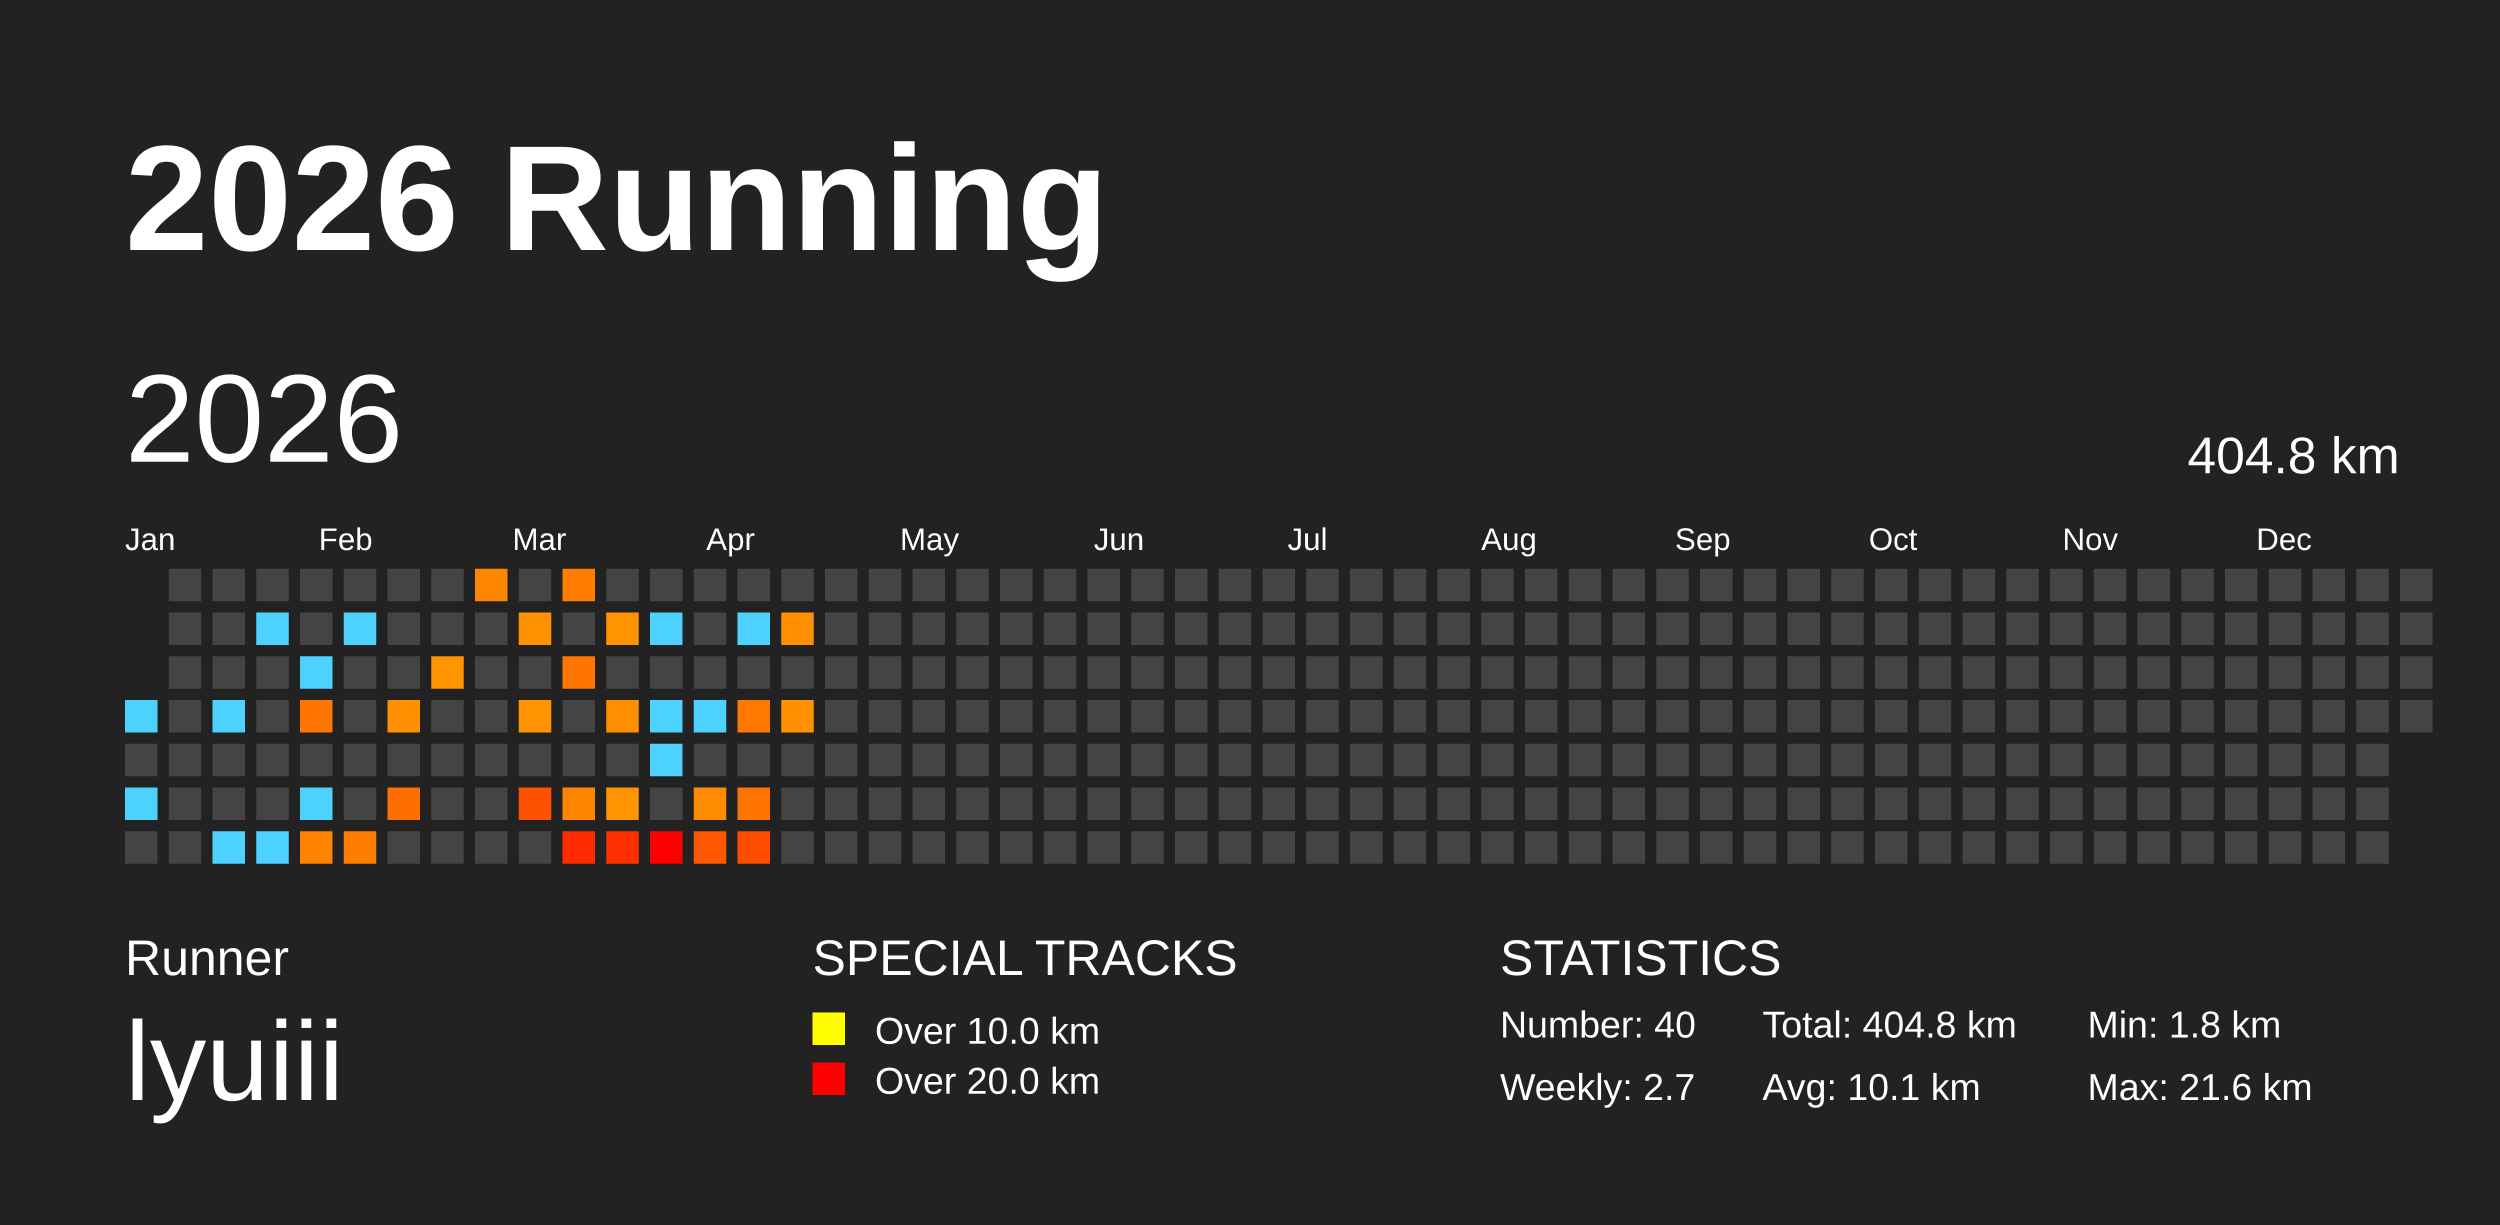
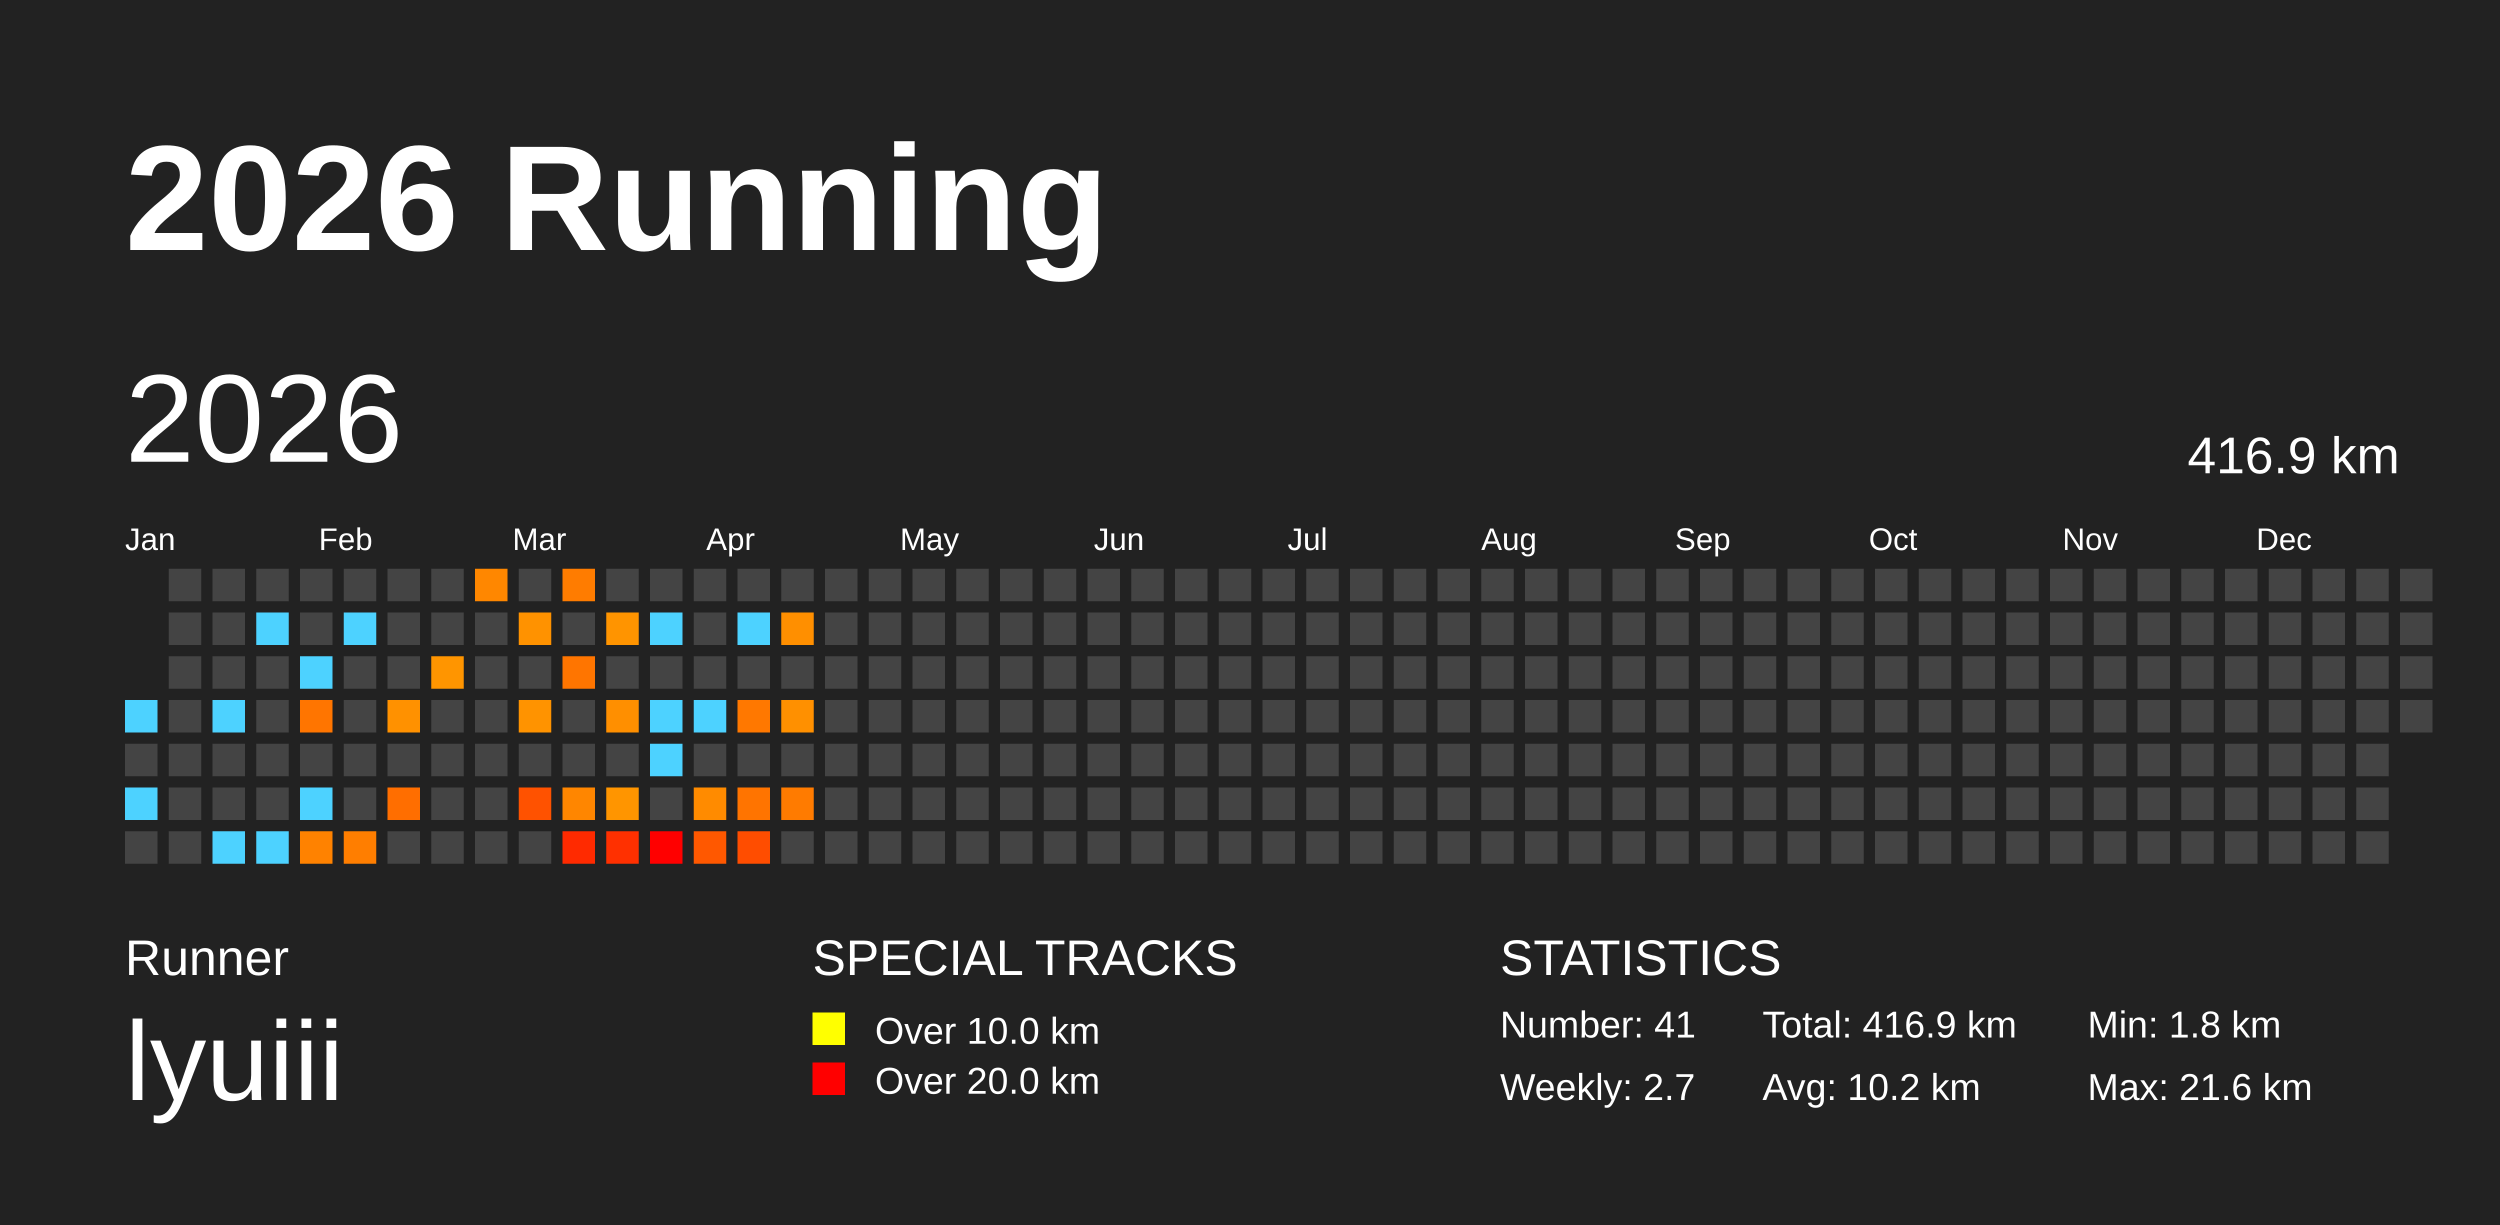
<svg xmlns="http://www.w3.org/2000/svg" baseProfile="full" height="98mm" version="1.1" viewBox="0,0,200,98" width="200mm">
  <defs />
  <rect fill="#222222" height="98" width="200" x="0" y="0" />
  <text fill="#FFFFFF" style="font-size:12px; font-family:Arial; font-weight:bold;" x="10" y="20">2026 Running</text>
  <text fill="#FFFFFF" style="font-size:4px; font-family:Arial" x="10" y="78">Runner</text>
  <text fill="#FFFFFF" style="font-size:9px; font-family:Arial" x="10" y="88">lyuiii</text>
  <text fill="#FFFFFF" style="font-size:4px; font-family:Arial" x="65" y="78">SPECIAL TRACKS</text>
  <rect fill="yellow" height="2.6" width="2.6" x="65" y="81" />
  <text fill="#FFFFFF" style="font-size:3px; font-family:Arial" x="70" y="83.5">Over 10.0 km</text>
  <rect fill="red" height="2.6" width="2.6" x="65" y="85" />
  <text fill="#FFFFFF" style="font-size:3px; font-family:Arial" x="70" y="87.5">Over 20.0 km</text>
  <text fill="#FFFFFF" style="font-size:4px; font-family:Arial" x="120" y="78">STATISTICS</text>
-   <text fill="#FFFFFF" style="font-size:3px; font-family:Arial" x="120" y="83">Number: 40</text>
+   <text fill="#FFFFFF" style="font-size:3px; font-family:Arial" x="120" y="83">Number: 41</text>
  <text fill="#FFFFFF" style="font-size:3px; font-family:Arial" x="120" y="88">Weekly: 2.7</text>
-   <text fill="#FFFFFF" style="font-size:3px; font-family:Arial" x="141" y="83">Total: 404.8 km</text>
-   <text fill="#FFFFFF" style="font-size:3px; font-family:Arial" x="141" y="88">Avg: 10.1 km</text>
+   <text fill="#FFFFFF" style="font-size:3px; font-family:Arial" x="141" y="83">Total: 416.9 km</text>
+   <text fill="#FFFFFF" style="font-size:3px; font-family:Arial" x="141" y="88">Avg: 10.2 km</text>
  <text fill="#FFFFFF" style="font-size:3px; font-family:Arial" x="167" y="83">Min: 1.8 km</text>
  <text fill="#FFFFFF" style="font-size:3px; font-family:Arial" x="167" y="88">Max: 21.6 km</text>
  <text dominant-baseline="hanging" fill="#FFFFFF" style="font-size:10.0px; font-family:Arial;" x="10" y="30">2026</text>
-   <text dominant-baseline="hanging" fill="#FFFFFF" style="font-size:4.125px; font-family:Arial;" x="175" y="35">404.8 km</text>
+   <text dominant-baseline="hanging" fill="#FFFFFF" style="font-size:4.125px; font-family:Arial;" x="175" y="35">416.9 km</text>
  <text fill="#FFFFFF" style="font-size:2.5px; font-family:Arial" x="10.0" y="44">Jan</text>
  <text fill="#FFFFFF" style="font-size:2.5px; font-family:Arial" x="25.5" y="44">Feb</text>
  <text fill="#FFFFFF" style="font-size:2.5px; font-family:Arial" x="41.0" y="44">Mar</text>
  <text fill="#FFFFFF" style="font-size:2.5px; font-family:Arial" x="56.5" y="44">Apr</text>
  <text fill="#FFFFFF" style="font-size:2.5px; font-family:Arial" x="72.0" y="44">May</text>
  <text fill="#FFFFFF" style="font-size:2.5px; font-family:Arial" x="87.5" y="44">Jun</text>
  <text fill="#FFFFFF" style="font-size:2.5px; font-family:Arial" x="103.0" y="44">Jul</text>
  <text fill="#FFFFFF" style="font-size:2.5px; font-family:Arial" x="118.5" y="44">Aug</text>
  <text fill="#FFFFFF" style="font-size:2.5px; font-family:Arial" x="134.0" y="44">Sep</text>
  <text fill="#FFFFFF" style="font-size:2.5px; font-family:Arial" x="149.5" y="44">Oct</text>
  <text fill="#FFFFFF" style="font-size:2.5px; font-family:Arial" x="165.0" y="44">Nov</text>
  <text fill="#FFFFFF" style="font-size:2.5px; font-family:Arial" x="180.5" y="44">Dec</text>
  <rect fill="#4dd2ff" height="2.6" width="2.6" x="10.0" y="56.0" />
  <rect fill="#444444" height="2.6" width="2.6" x="10.0" y="59.5" />
  <rect fill="#4dd2ff" height="2.6" width="2.6" x="10.0" y="63.0" />
  <rect fill="#444444" height="2.6" width="2.6" x="10.0" y="66.5" />
  <rect fill="#444444" height="2.6" width="2.6" x="13.5" y="45.5" />
  <rect fill="#444444" height="2.6" width="2.6" x="13.5" y="49.0" />
  <rect fill="#444444" height="2.6" width="2.6" x="13.5" y="52.5" />
  <rect fill="#444444" height="2.6" width="2.6" x="13.5" y="56.0" />
  <rect fill="#444444" height="2.6" width="2.6" x="13.5" y="59.5" />
  <rect fill="#444444" height="2.6" width="2.6" x="13.5" y="63.0" />
  <rect fill="#444444" height="2.6" width="2.6" x="13.5" y="66.5" />
  <rect fill="#444444" height="2.6" width="2.6" x="17.0" y="45.5" />
  <rect fill="#444444" height="2.6" width="2.6" x="17.0" y="49.0" />
  <rect fill="#444444" height="2.6" width="2.6" x="17.0" y="52.5" />
  <rect fill="#4dd2ff" height="2.6" width="2.6" x="17.0" y="56.0" />
  <rect fill="#444444" height="2.6" width="2.6" x="17.0" y="59.5" />
  <rect fill="#444444" height="2.6" width="2.6" x="17.0" y="63.0" />
  <rect fill="#4dd2ff" height="2.6" width="2.6" x="17.0" y="66.5" />
  <rect fill="#444444" height="2.6" width="2.6" x="20.5" y="45.5" />
  <rect fill="#4dd2ff" height="2.6" width="2.6" x="20.5" y="49.0" />
  <rect fill="#444444" height="2.6" width="2.6" x="20.5" y="52.5" />
  <rect fill="#444444" height="2.6" width="2.6" x="20.5" y="56.0" />
  <rect fill="#444444" height="2.6" width="2.6" x="20.5" y="59.5" />
  <rect fill="#444444" height="2.6" width="2.6" x="20.5" y="63.0" />
  <rect fill="#4dd2ff" height="2.6" width="2.6" x="20.5" y="66.5" />
  <rect fill="#444444" height="2.6" width="2.6" x="24.0" y="45.5" />
  <rect fill="#444444" height="2.6" width="2.6" x="24.0" y="49.0" />
  <rect fill="#4dd2ff" height="2.6" width="2.6" x="24.0" y="52.5" />
  <rect fill="#ff7500" height="2.6" width="2.6" x="24.0" y="56.0" />
  <rect fill="#444444" height="2.6" width="2.6" x="24.0" y="59.5" />
  <rect fill="#4dd2ff" height="2.6" width="2.6" x="24.0" y="63.0" />
  <rect fill="#ff8200" height="2.6" width="2.6" x="24.0" y="66.5" />
  <rect fill="#444444" height="2.6" width="2.6" x="27.5" y="45.5" />
  <rect fill="#4dd2ff" height="2.6" width="2.6" x="27.5" y="49.0" />
  <rect fill="#444444" height="2.6" width="2.6" x="27.5" y="52.5" />
  <rect fill="#444444" height="2.6" width="2.6" x="27.5" y="56.0" />
  <rect fill="#444444" height="2.6" width="2.6" x="27.5" y="59.5" />
  <rect fill="#444444" height="2.6" width="2.6" x="27.5" y="63.0" />
  <rect fill="#ff7e00" height="2.6" width="2.6" x="27.5" y="66.5" />
  <rect fill="#444444" height="2.6" width="2.6" x="31.0" y="45.5" />
  <rect fill="#444444" height="2.6" width="2.6" x="31.0" y="49.0" />
  <rect fill="#444444" height="2.6" width="2.6" x="31.0" y="52.5" />
  <rect fill="#ff9100" height="2.6" width="2.6" x="31.0" y="56.0" />
  <rect fill="#444444" height="2.6" width="2.6" x="31.0" y="59.5" />
  <rect fill="#ff6e00" height="2.6" width="2.6" x="31.0" y="63.0" />
  <rect fill="#444444" height="2.6" width="2.6" x="31.0" y="66.5" />
  <rect fill="#444444" height="2.6" width="2.6" x="34.5" y="45.5" />
  <rect fill="#444444" height="2.6" width="2.6" x="34.5" y="49.0" />
  <rect fill="#ff9500" height="2.6" width="2.6" x="34.5" y="52.5" />
  <rect fill="#444444" height="2.6" width="2.6" x="34.5" y="56.0" />
  <rect fill="#444444" height="2.6" width="2.6" x="34.5" y="59.5" />
  <rect fill="#444444" height="2.6" width="2.6" x="34.5" y="63.0" />
  <rect fill="#444444" height="2.6" width="2.6" x="34.5" y="66.5" />
  <rect fill="#ff8700" height="2.6" width="2.6" x="38.0" y="45.5" />
  <rect fill="#444444" height="2.6" width="2.6" x="38.0" y="49.0" />
  <rect fill="#444444" height="2.6" width="2.6" x="38.0" y="52.5" />
  <rect fill="#444444" height="2.6" width="2.6" x="38.0" y="56.0" />
  <rect fill="#444444" height="2.6" width="2.6" x="38.0" y="59.5" />
  <rect fill="#444444" height="2.6" width="2.6" x="38.0" y="63.0" />
  <rect fill="#444444" height="2.6" width="2.6" x="38.0" y="66.5" />
  <rect fill="#444444" height="2.6" width="2.6" x="41.5" y="45.5" />
  <rect fill="#ff9200" height="2.6" width="2.6" x="41.5" y="49.0" />
  <rect fill="#444444" height="2.6" width="2.6" x="41.5" y="52.5" />
  <rect fill="#ff9300" height="2.6" width="2.6" x="41.5" y="56.0" />
  <rect fill="#444444" height="2.6" width="2.6" x="41.5" y="59.5" />
  <rect fill="#ff5200" height="2.6" width="2.6" x="41.5" y="63.0" />
  <rect fill="#444444" height="2.6" width="2.6" x="41.5" y="66.5" />
  <rect fill="#ff7c00" height="2.6" width="2.6" x="45.0" y="45.5" />
  <rect fill="#444444" height="2.6" width="2.6" x="45.0" y="49.0" />
  <rect fill="#ff7500" height="2.6" width="2.6" x="45.0" y="52.5" />
  <rect fill="#444444" height="2.6" width="2.6" x="45.0" y="56.0" />
  <rect fill="#444444" height="2.6" width="2.6" x="45.0" y="59.5" />
  <rect fill="#ff8600" height="2.6" width="2.6" x="45.0" y="63.0" />
  <rect fill="#ff2a00" height="2.6" width="2.6" x="45.0" y="66.5" />
  <rect fill="#444444" height="2.6" width="2.6" x="48.5" y="45.5" />
  <rect fill="#ff9400" height="2.6" width="2.6" x="48.5" y="49.0" />
  <rect fill="#444444" height="2.6" width="2.6" x="48.5" y="52.5" />
  <rect fill="#ff8f00" height="2.6" width="2.6" x="48.5" y="56.0" />
  <rect fill="#444444" height="2.6" width="2.6" x="48.5" y="59.5" />
  <rect fill="#ff9500" height="2.6" width="2.6" x="48.5" y="63.0" />
  <rect fill="#ff3000" height="2.6" width="2.6" x="48.5" y="66.5" />
  <rect fill="#444444" height="2.6" width="2.6" x="52.0" y="45.5" />
  <rect fill="#4dd2ff" height="2.6" width="2.6" x="52.0" y="49.0" />
  <rect fill="#444444" height="2.6" width="2.6" x="52.0" y="52.5" />
  <rect fill="#4dd2ff" height="2.6" width="2.6" x="52.0" y="56.0" />
  <rect fill="#4dd2ff" height="2.6" width="2.6" x="52.0" y="59.5" />
  <rect fill="#444444" height="2.6" width="2.6" x="52.0" y="63.0" />
  <rect fill="red" height="2.6" width="2.6" x="52.0" y="66.5" />
  <rect fill="#444444" height="2.6" width="2.6" x="55.5" y="45.5" />
  <rect fill="#444444" height="2.6" width="2.6" x="55.5" y="49.0" />
  <rect fill="#444444" height="2.6" width="2.6" x="55.5" y="52.5" />
  <rect fill="#4dd2ff" height="2.6" width="2.6" x="55.5" y="56.0" />
  <rect fill="#444444" height="2.6" width="2.6" x="55.5" y="59.5" />
  <rect fill="#ff8b00" height="2.6" width="2.6" x="55.5" y="63.0" />
  <rect fill="#ff5800" height="2.6" width="2.6" x="55.5" y="66.5" />
  <rect fill="#444444" height="2.6" width="2.6" x="59.0" y="45.5" />
  <rect fill="#4dd2ff" height="2.6" width="2.6" x="59.0" y="49.0" />
  <rect fill="#444444" height="2.6" width="2.6" x="59.0" y="52.5" />
  <rect fill="#ff7800" height="2.6" width="2.6" x="59.0" y="56.0" />
  <rect fill="#444444" height="2.6" width="2.6" x="59.0" y="59.5" />
  <rect fill="#ff7400" height="2.6" width="2.6" x="59.0" y="63.0" />
  <rect fill="#ff4d00" height="2.6" width="2.6" x="59.0" y="66.5" />
  <rect fill="#444444" height="2.6" width="2.6" x="62.5" y="45.5" />
  <rect fill="#ff8f00" height="2.6" width="2.6" x="62.5" y="49.0" />
  <rect fill="#444444" height="2.6" width="2.6" x="62.5" y="52.5" />
  <rect fill="#ff9000" height="2.6" width="2.6" x="62.5" y="56.0" />
  <rect fill="#444444" height="2.6" width="2.6" x="62.5" y="59.5" />
-   <rect fill="#444444" height="2.6" width="2.6" x="62.5" y="63.0" />
+   <rect fill="#ff7b00" height="2.6" width="2.6" x="62.5" y="63.0" />
  <rect fill="#444444" height="2.6" width="2.6" x="62.5" y="66.5" />
  <rect fill="#444444" height="2.6" width="2.6" x="66.0" y="45.5" />
  <rect fill="#444444" height="2.6" width="2.6" x="66.0" y="49.0" />
  <rect fill="#444444" height="2.6" width="2.6" x="66.0" y="52.5" />
  <rect fill="#444444" height="2.6" width="2.6" x="66.0" y="56.0" />
  <rect fill="#444444" height="2.6" width="2.6" x="66.0" y="59.5" />
  <rect fill="#444444" height="2.6" width="2.6" x="66.0" y="63.0" />
  <rect fill="#444444" height="2.6" width="2.6" x="66.0" y="66.5" />
  <rect fill="#444444" height="2.6" width="2.6" x="69.5" y="45.5" />
  <rect fill="#444444" height="2.6" width="2.6" x="69.5" y="49.0" />
  <rect fill="#444444" height="2.6" width="2.6" x="69.5" y="52.5" />
  <rect fill="#444444" height="2.6" width="2.6" x="69.5" y="56.0" />
  <rect fill="#444444" height="2.6" width="2.6" x="69.5" y="59.5" />
  <rect fill="#444444" height="2.6" width="2.6" x="69.5" y="63.0" />
  <rect fill="#444444" height="2.6" width="2.6" x="69.5" y="66.5" />
  <rect fill="#444444" height="2.6" width="2.6" x="73.0" y="45.5" />
  <rect fill="#444444" height="2.6" width="2.6" x="73.0" y="49.0" />
  <rect fill="#444444" height="2.6" width="2.6" x="73.0" y="52.5" />
  <rect fill="#444444" height="2.6" width="2.6" x="73.0" y="56.0" />
  <rect fill="#444444" height="2.6" width="2.6" x="73.0" y="59.5" />
  <rect fill="#444444" height="2.6" width="2.6" x="73.0" y="63.0" />
  <rect fill="#444444" height="2.6" width="2.6" x="73.0" y="66.5" />
  <rect fill="#444444" height="2.6" width="2.6" x="76.5" y="45.5" />
  <rect fill="#444444" height="2.6" width="2.6" x="76.5" y="49.0" />
  <rect fill="#444444" height="2.6" width="2.6" x="76.5" y="52.5" />
  <rect fill="#444444" height="2.6" width="2.6" x="76.5" y="56.0" />
  <rect fill="#444444" height="2.6" width="2.6" x="76.5" y="59.5" />
  <rect fill="#444444" height="2.6" width="2.6" x="76.5" y="63.0" />
  <rect fill="#444444" height="2.6" width="2.6" x="76.5" y="66.5" />
  <rect fill="#444444" height="2.6" width="2.6" x="80.0" y="45.5" />
  <rect fill="#444444" height="2.6" width="2.6" x="80.0" y="49.0" />
  <rect fill="#444444" height="2.6" width="2.6" x="80.0" y="52.5" />
  <rect fill="#444444" height="2.6" width="2.6" x="80.0" y="56.0" />
  <rect fill="#444444" height="2.6" width="2.6" x="80.0" y="59.5" />
  <rect fill="#444444" height="2.6" width="2.6" x="80.0" y="63.0" />
  <rect fill="#444444" height="2.6" width="2.6" x="80.0" y="66.5" />
  <rect fill="#444444" height="2.6" width="2.6" x="83.5" y="45.5" />
  <rect fill="#444444" height="2.6" width="2.6" x="83.5" y="49.0" />
  <rect fill="#444444" height="2.6" width="2.6" x="83.5" y="52.5" />
  <rect fill="#444444" height="2.6" width="2.6" x="83.5" y="56.0" />
  <rect fill="#444444" height="2.6" width="2.6" x="83.5" y="59.5" />
  <rect fill="#444444" height="2.6" width="2.6" x="83.5" y="63.0" />
  <rect fill="#444444" height="2.6" width="2.6" x="83.5" y="66.5" />
  <rect fill="#444444" height="2.6" width="2.6" x="87.0" y="45.5" />
  <rect fill="#444444" height="2.6" width="2.6" x="87.0" y="49.0" />
  <rect fill="#444444" height="2.6" width="2.6" x="87.0" y="52.5" />
  <rect fill="#444444" height="2.6" width="2.6" x="87.0" y="56.0" />
  <rect fill="#444444" height="2.6" width="2.6" x="87.0" y="59.5" />
  <rect fill="#444444" height="2.6" width="2.6" x="87.0" y="63.0" />
  <rect fill="#444444" height="2.6" width="2.6" x="87.0" y="66.5" />
  <rect fill="#444444" height="2.6" width="2.6" x="90.5" y="45.5" />
  <rect fill="#444444" height="2.6" width="2.6" x="90.5" y="49.0" />
  <rect fill="#444444" height="2.6" width="2.6" x="90.5" y="52.5" />
  <rect fill="#444444" height="2.6" width="2.6" x="90.5" y="56.0" />
  <rect fill="#444444" height="2.6" width="2.6" x="90.5" y="59.5" />
  <rect fill="#444444" height="2.6" width="2.6" x="90.5" y="63.0" />
  <rect fill="#444444" height="2.6" width="2.6" x="90.5" y="66.5" />
  <rect fill="#444444" height="2.6" width="2.6" x="94.0" y="45.5" />
  <rect fill="#444444" height="2.6" width="2.6" x="94.0" y="49.0" />
  <rect fill="#444444" height="2.6" width="2.6" x="94.0" y="52.5" />
  <rect fill="#444444" height="2.6" width="2.6" x="94.0" y="56.0" />
  <rect fill="#444444" height="2.6" width="2.6" x="94.0" y="59.5" />
  <rect fill="#444444" height="2.6" width="2.6" x="94.0" y="63.0" />
  <rect fill="#444444" height="2.6" width="2.6" x="94.0" y="66.5" />
  <rect fill="#444444" height="2.6" width="2.6" x="97.5" y="45.5" />
  <rect fill="#444444" height="2.6" width="2.6" x="97.5" y="49.0" />
  <rect fill="#444444" height="2.6" width="2.6" x="97.5" y="52.5" />
  <rect fill="#444444" height="2.6" width="2.6" x="97.5" y="56.0" />
  <rect fill="#444444" height="2.6" width="2.6" x="97.5" y="59.5" />
  <rect fill="#444444" height="2.6" width="2.6" x="97.5" y="63.0" />
  <rect fill="#444444" height="2.6" width="2.6" x="97.5" y="66.5" />
  <rect fill="#444444" height="2.6" width="2.6" x="101.0" y="45.5" />
  <rect fill="#444444" height="2.6" width="2.6" x="101.0" y="49.0" />
  <rect fill="#444444" height="2.6" width="2.6" x="101.0" y="52.5" />
  <rect fill="#444444" height="2.6" width="2.6" x="101.0" y="56.0" />
  <rect fill="#444444" height="2.6" width="2.6" x="101.0" y="59.5" />
  <rect fill="#444444" height="2.6" width="2.6" x="101.0" y="63.0" />
  <rect fill="#444444" height="2.6" width="2.6" x="101.0" y="66.5" />
  <rect fill="#444444" height="2.6" width="2.6" x="104.5" y="45.5" />
  <rect fill="#444444" height="2.6" width="2.6" x="104.5" y="49.0" />
  <rect fill="#444444" height="2.6" width="2.6" x="104.5" y="52.5" />
  <rect fill="#444444" height="2.6" width="2.6" x="104.5" y="56.0" />
  <rect fill="#444444" height="2.6" width="2.6" x="104.5" y="59.5" />
  <rect fill="#444444" height="2.6" width="2.6" x="104.5" y="63.0" />
  <rect fill="#444444" height="2.6" width="2.6" x="104.5" y="66.5" />
  <rect fill="#444444" height="2.6" width="2.6" x="108.0" y="45.5" />
  <rect fill="#444444" height="2.6" width="2.6" x="108.0" y="49.0" />
  <rect fill="#444444" height="2.6" width="2.6" x="108.0" y="52.5" />
  <rect fill="#444444" height="2.6" width="2.6" x="108.0" y="56.0" />
  <rect fill="#444444" height="2.6" width="2.6" x="108.0" y="59.5" />
  <rect fill="#444444" height="2.6" width="2.6" x="108.0" y="63.0" />
  <rect fill="#444444" height="2.6" width="2.6" x="108.0" y="66.5" />
  <rect fill="#444444" height="2.6" width="2.6" x="111.5" y="45.5" />
  <rect fill="#444444" height="2.6" width="2.6" x="111.5" y="49.0" />
  <rect fill="#444444" height="2.6" width="2.6" x="111.5" y="52.5" />
  <rect fill="#444444" height="2.6" width="2.6" x="111.5" y="56.0" />
  <rect fill="#444444" height="2.6" width="2.6" x="111.5" y="59.5" />
  <rect fill="#444444" height="2.6" width="2.6" x="111.5" y="63.0" />
  <rect fill="#444444" height="2.6" width="2.6" x="111.5" y="66.5" />
  <rect fill="#444444" height="2.6" width="2.6" x="115.0" y="45.5" />
  <rect fill="#444444" height="2.6" width="2.6" x="115.0" y="49.0" />
  <rect fill="#444444" height="2.6" width="2.6" x="115.0" y="52.5" />
  <rect fill="#444444" height="2.6" width="2.6" x="115.0" y="56.0" />
  <rect fill="#444444" height="2.6" width="2.6" x="115.0" y="59.5" />
  <rect fill="#444444" height="2.6" width="2.6" x="115.0" y="63.0" />
  <rect fill="#444444" height="2.6" width="2.6" x="115.0" y="66.5" />
  <rect fill="#444444" height="2.6" width="2.6" x="118.5" y="45.5" />
  <rect fill="#444444" height="2.6" width="2.6" x="118.5" y="49.0" />
  <rect fill="#444444" height="2.6" width="2.6" x="118.5" y="52.5" />
  <rect fill="#444444" height="2.6" width="2.6" x="118.5" y="56.0" />
  <rect fill="#444444" height="2.6" width="2.6" x="118.5" y="59.5" />
  <rect fill="#444444" height="2.6" width="2.6" x="118.5" y="63.0" />
  <rect fill="#444444" height="2.6" width="2.6" x="118.5" y="66.5" />
  <rect fill="#444444" height="2.6" width="2.6" x="122.0" y="45.5" />
  <rect fill="#444444" height="2.6" width="2.6" x="122.0" y="49.0" />
  <rect fill="#444444" height="2.6" width="2.6" x="122.0" y="52.5" />
  <rect fill="#444444" height="2.6" width="2.6" x="122.0" y="56.0" />
  <rect fill="#444444" height="2.6" width="2.6" x="122.0" y="59.5" />
  <rect fill="#444444" height="2.6" width="2.6" x="122.0" y="63.0" />
  <rect fill="#444444" height="2.6" width="2.6" x="122.0" y="66.5" />
  <rect fill="#444444" height="2.6" width="2.6" x="125.5" y="45.5" />
  <rect fill="#444444" height="2.6" width="2.6" x="125.5" y="49.0" />
  <rect fill="#444444" height="2.6" width="2.6" x="125.5" y="52.5" />
  <rect fill="#444444" height="2.6" width="2.6" x="125.5" y="56.0" />
  <rect fill="#444444" height="2.6" width="2.6" x="125.5" y="59.5" />
  <rect fill="#444444" height="2.6" width="2.6" x="125.5" y="63.0" />
  <rect fill="#444444" height="2.6" width="2.6" x="125.5" y="66.5" />
  <rect fill="#444444" height="2.6" width="2.6" x="129.0" y="45.5" />
  <rect fill="#444444" height="2.6" width="2.6" x="129.0" y="49.0" />
  <rect fill="#444444" height="2.6" width="2.6" x="129.0" y="52.5" />
  <rect fill="#444444" height="2.6" width="2.6" x="129.0" y="56.0" />
  <rect fill="#444444" height="2.6" width="2.6" x="129.0" y="59.5" />
  <rect fill="#444444" height="2.6" width="2.6" x="129.0" y="63.0" />
  <rect fill="#444444" height="2.6" width="2.6" x="129.0" y="66.5" />
  <rect fill="#444444" height="2.6" width="2.6" x="132.5" y="45.5" />
  <rect fill="#444444" height="2.6" width="2.6" x="132.5" y="49.0" />
  <rect fill="#444444" height="2.6" width="2.6" x="132.5" y="52.5" />
  <rect fill="#444444" height="2.6" width="2.6" x="132.5" y="56.0" />
  <rect fill="#444444" height="2.6" width="2.6" x="132.5" y="59.5" />
  <rect fill="#444444" height="2.6" width="2.6" x="132.5" y="63.0" />
  <rect fill="#444444" height="2.6" width="2.6" x="132.5" y="66.5" />
  <rect fill="#444444" height="2.6" width="2.6" x="136.0" y="45.5" />
  <rect fill="#444444" height="2.6" width="2.6" x="136.0" y="49.0" />
  <rect fill="#444444" height="2.6" width="2.6" x="136.0" y="52.5" />
  <rect fill="#444444" height="2.6" width="2.6" x="136.0" y="56.0" />
  <rect fill="#444444" height="2.6" width="2.6" x="136.0" y="59.5" />
  <rect fill="#444444" height="2.6" width="2.6" x="136.0" y="63.0" />
  <rect fill="#444444" height="2.6" width="2.6" x="136.0" y="66.5" />
  <rect fill="#444444" height="2.6" width="2.6" x="139.5" y="45.5" />
  <rect fill="#444444" height="2.6" width="2.6" x="139.5" y="49.0" />
  <rect fill="#444444" height="2.6" width="2.6" x="139.5" y="52.5" />
  <rect fill="#444444" height="2.6" width="2.6" x="139.5" y="56.0" />
  <rect fill="#444444" height="2.6" width="2.6" x="139.5" y="59.5" />
  <rect fill="#444444" height="2.6" width="2.6" x="139.5" y="63.0" />
  <rect fill="#444444" height="2.6" width="2.6" x="139.5" y="66.5" />
  <rect fill="#444444" height="2.6" width="2.6" x="143.0" y="45.5" />
  <rect fill="#444444" height="2.6" width="2.6" x="143.0" y="49.0" />
  <rect fill="#444444" height="2.6" width="2.6" x="143.0" y="52.5" />
  <rect fill="#444444" height="2.6" width="2.6" x="143.0" y="56.0" />
  <rect fill="#444444" height="2.6" width="2.6" x="143.0" y="59.5" />
  <rect fill="#444444" height="2.6" width="2.6" x="143.0" y="63.0" />
  <rect fill="#444444" height="2.6" width="2.6" x="143.0" y="66.5" />
  <rect fill="#444444" height="2.6" width="2.6" x="146.5" y="45.5" />
  <rect fill="#444444" height="2.6" width="2.6" x="146.5" y="49.0" />
  <rect fill="#444444" height="2.6" width="2.6" x="146.5" y="52.5" />
  <rect fill="#444444" height="2.6" width="2.6" x="146.5" y="56.0" />
  <rect fill="#444444" height="2.6" width="2.6" x="146.5" y="59.5" />
  <rect fill="#444444" height="2.6" width="2.6" x="146.5" y="63.0" />
  <rect fill="#444444" height="2.6" width="2.6" x="146.5" y="66.5" />
  <rect fill="#444444" height="2.6" width="2.6" x="150.0" y="45.5" />
  <rect fill="#444444" height="2.6" width="2.6" x="150.0" y="49.0" />
  <rect fill="#444444" height="2.6" width="2.6" x="150.0" y="52.5" />
  <rect fill="#444444" height="2.6" width="2.6" x="150.0" y="56.0" />
  <rect fill="#444444" height="2.6" width="2.6" x="150.0" y="59.5" />
  <rect fill="#444444" height="2.6" width="2.6" x="150.0" y="63.0" />
  <rect fill="#444444" height="2.6" width="2.6" x="150.0" y="66.5" />
  <rect fill="#444444" height="2.6" width="2.6" x="153.5" y="45.5" />
  <rect fill="#444444" height="2.6" width="2.6" x="153.5" y="49.0" />
  <rect fill="#444444" height="2.6" width="2.6" x="153.5" y="52.5" />
  <rect fill="#444444" height="2.6" width="2.6" x="153.5" y="56.0" />
  <rect fill="#444444" height="2.6" width="2.6" x="153.5" y="59.5" />
  <rect fill="#444444" height="2.6" width="2.6" x="153.5" y="63.0" />
  <rect fill="#444444" height="2.6" width="2.6" x="153.5" y="66.5" />
  <rect fill="#444444" height="2.6" width="2.6" x="157.0" y="45.5" />
  <rect fill="#444444" height="2.6" width="2.6" x="157.0" y="49.0" />
  <rect fill="#444444" height="2.6" width="2.6" x="157.0" y="52.5" />
  <rect fill="#444444" height="2.6" width="2.6" x="157.0" y="56.0" />
  <rect fill="#444444" height="2.6" width="2.6" x="157.0" y="59.5" />
  <rect fill="#444444" height="2.6" width="2.6" x="157.0" y="63.0" />
  <rect fill="#444444" height="2.6" width="2.6" x="157.0" y="66.5" />
  <rect fill="#444444" height="2.6" width="2.6" x="160.5" y="45.5" />
  <rect fill="#444444" height="2.6" width="2.6" x="160.5" y="49.0" />
  <rect fill="#444444" height="2.6" width="2.6" x="160.5" y="52.5" />
  <rect fill="#444444" height="2.6" width="2.6" x="160.5" y="56.0" />
  <rect fill="#444444" height="2.6" width="2.6" x="160.5" y="59.5" />
  <rect fill="#444444" height="2.6" width="2.6" x="160.5" y="63.0" />
  <rect fill="#444444" height="2.6" width="2.6" x="160.5" y="66.5" />
  <rect fill="#444444" height="2.6" width="2.6" x="164.0" y="45.5" />
  <rect fill="#444444" height="2.6" width="2.6" x="164.0" y="49.0" />
  <rect fill="#444444" height="2.6" width="2.6" x="164.0" y="52.5" />
  <rect fill="#444444" height="2.6" width="2.6" x="164.0" y="56.0" />
  <rect fill="#444444" height="2.6" width="2.6" x="164.0" y="59.5" />
  <rect fill="#444444" height="2.6" width="2.6" x="164.0" y="63.0" />
  <rect fill="#444444" height="2.6" width="2.6" x="164.0" y="66.5" />
  <rect fill="#444444" height="2.6" width="2.6" x="167.5" y="45.5" />
  <rect fill="#444444" height="2.6" width="2.6" x="167.5" y="49.0" />
  <rect fill="#444444" height="2.6" width="2.6" x="167.5" y="52.5" />
  <rect fill="#444444" height="2.6" width="2.6" x="167.5" y="56.0" />
  <rect fill="#444444" height="2.6" width="2.6" x="167.5" y="59.5" />
  <rect fill="#444444" height="2.6" width="2.6" x="167.5" y="63.0" />
  <rect fill="#444444" height="2.6" width="2.6" x="167.5" y="66.5" />
  <rect fill="#444444" height="2.6" width="2.6" x="171.0" y="45.5" />
  <rect fill="#444444" height="2.6" width="2.6" x="171.0" y="49.0" />
  <rect fill="#444444" height="2.6" width="2.6" x="171.0" y="52.5" />
  <rect fill="#444444" height="2.6" width="2.6" x="171.0" y="56.0" />
  <rect fill="#444444" height="2.6" width="2.6" x="171.0" y="59.5" />
  <rect fill="#444444" height="2.6" width="2.6" x="171.0" y="63.0" />
  <rect fill="#444444" height="2.6" width="2.6" x="171.0" y="66.5" />
  <rect fill="#444444" height="2.6" width="2.6" x="174.5" y="45.5" />
  <rect fill="#444444" height="2.6" width="2.6" x="174.5" y="49.0" />
  <rect fill="#444444" height="2.6" width="2.6" x="174.5" y="52.5" />
  <rect fill="#444444" height="2.6" width="2.6" x="174.5" y="56.0" />
  <rect fill="#444444" height="2.6" width="2.6" x="174.5" y="59.5" />
  <rect fill="#444444" height="2.6" width="2.6" x="174.5" y="63.0" />
  <rect fill="#444444" height="2.6" width="2.6" x="174.5" y="66.5" />
  <rect fill="#444444" height="2.6" width="2.6" x="178.0" y="45.5" />
  <rect fill="#444444" height="2.6" width="2.6" x="178.0" y="49.0" />
  <rect fill="#444444" height="2.6" width="2.6" x="178.0" y="52.5" />
  <rect fill="#444444" height="2.6" width="2.6" x="178.0" y="56.0" />
  <rect fill="#444444" height="2.6" width="2.6" x="178.0" y="59.5" />
  <rect fill="#444444" height="2.6" width="2.6" x="178.0" y="63.0" />
  <rect fill="#444444" height="2.6" width="2.6" x="178.0" y="66.5" />
  <rect fill="#444444" height="2.6" width="2.6" x="181.5" y="45.5" />
  <rect fill="#444444" height="2.6" width="2.6" x="181.5" y="49.0" />
  <rect fill="#444444" height="2.6" width="2.6" x="181.5" y="52.5" />
  <rect fill="#444444" height="2.6" width="2.6" x="181.5" y="56.0" />
  <rect fill="#444444" height="2.6" width="2.6" x="181.5" y="59.5" />
  <rect fill="#444444" height="2.6" width="2.6" x="181.5" y="63.0" />
  <rect fill="#444444" height="2.6" width="2.6" x="181.5" y="66.5" />
  <rect fill="#444444" height="2.6" width="2.6" x="185.0" y="45.5" />
  <rect fill="#444444" height="2.6" width="2.6" x="185.0" y="49.0" />
  <rect fill="#444444" height="2.6" width="2.6" x="185.0" y="52.5" />
  <rect fill="#444444" height="2.6" width="2.6" x="185.0" y="56.0" />
  <rect fill="#444444" height="2.6" width="2.6" x="185.0" y="59.5" />
  <rect fill="#444444" height="2.6" width="2.6" x="185.0" y="63.0" />
  <rect fill="#444444" height="2.6" width="2.6" x="185.0" y="66.5" />
  <rect fill="#444444" height="2.6" width="2.6" x="188.5" y="45.5" />
  <rect fill="#444444" height="2.6" width="2.6" x="188.5" y="49.0" />
  <rect fill="#444444" height="2.6" width="2.6" x="188.5" y="52.5" />
  <rect fill="#444444" height="2.6" width="2.6" x="188.5" y="56.0" />
  <rect fill="#444444" height="2.6" width="2.6" x="188.5" y="59.5" />
  <rect fill="#444444" height="2.6" width="2.6" x="188.5" y="63.0" />
  <rect fill="#444444" height="2.6" width="2.6" x="188.5" y="66.5" />
  <rect fill="#444444" height="2.6" width="2.6" x="192.0" y="45.5" />
  <rect fill="#444444" height="2.6" width="2.6" x="192.0" y="49.0" />
  <rect fill="#444444" height="2.6" width="2.6" x="192.0" y="52.5" />
  <rect fill="#444444" height="2.6" width="2.6" x="192.0" y="56.0" />
</svg>
